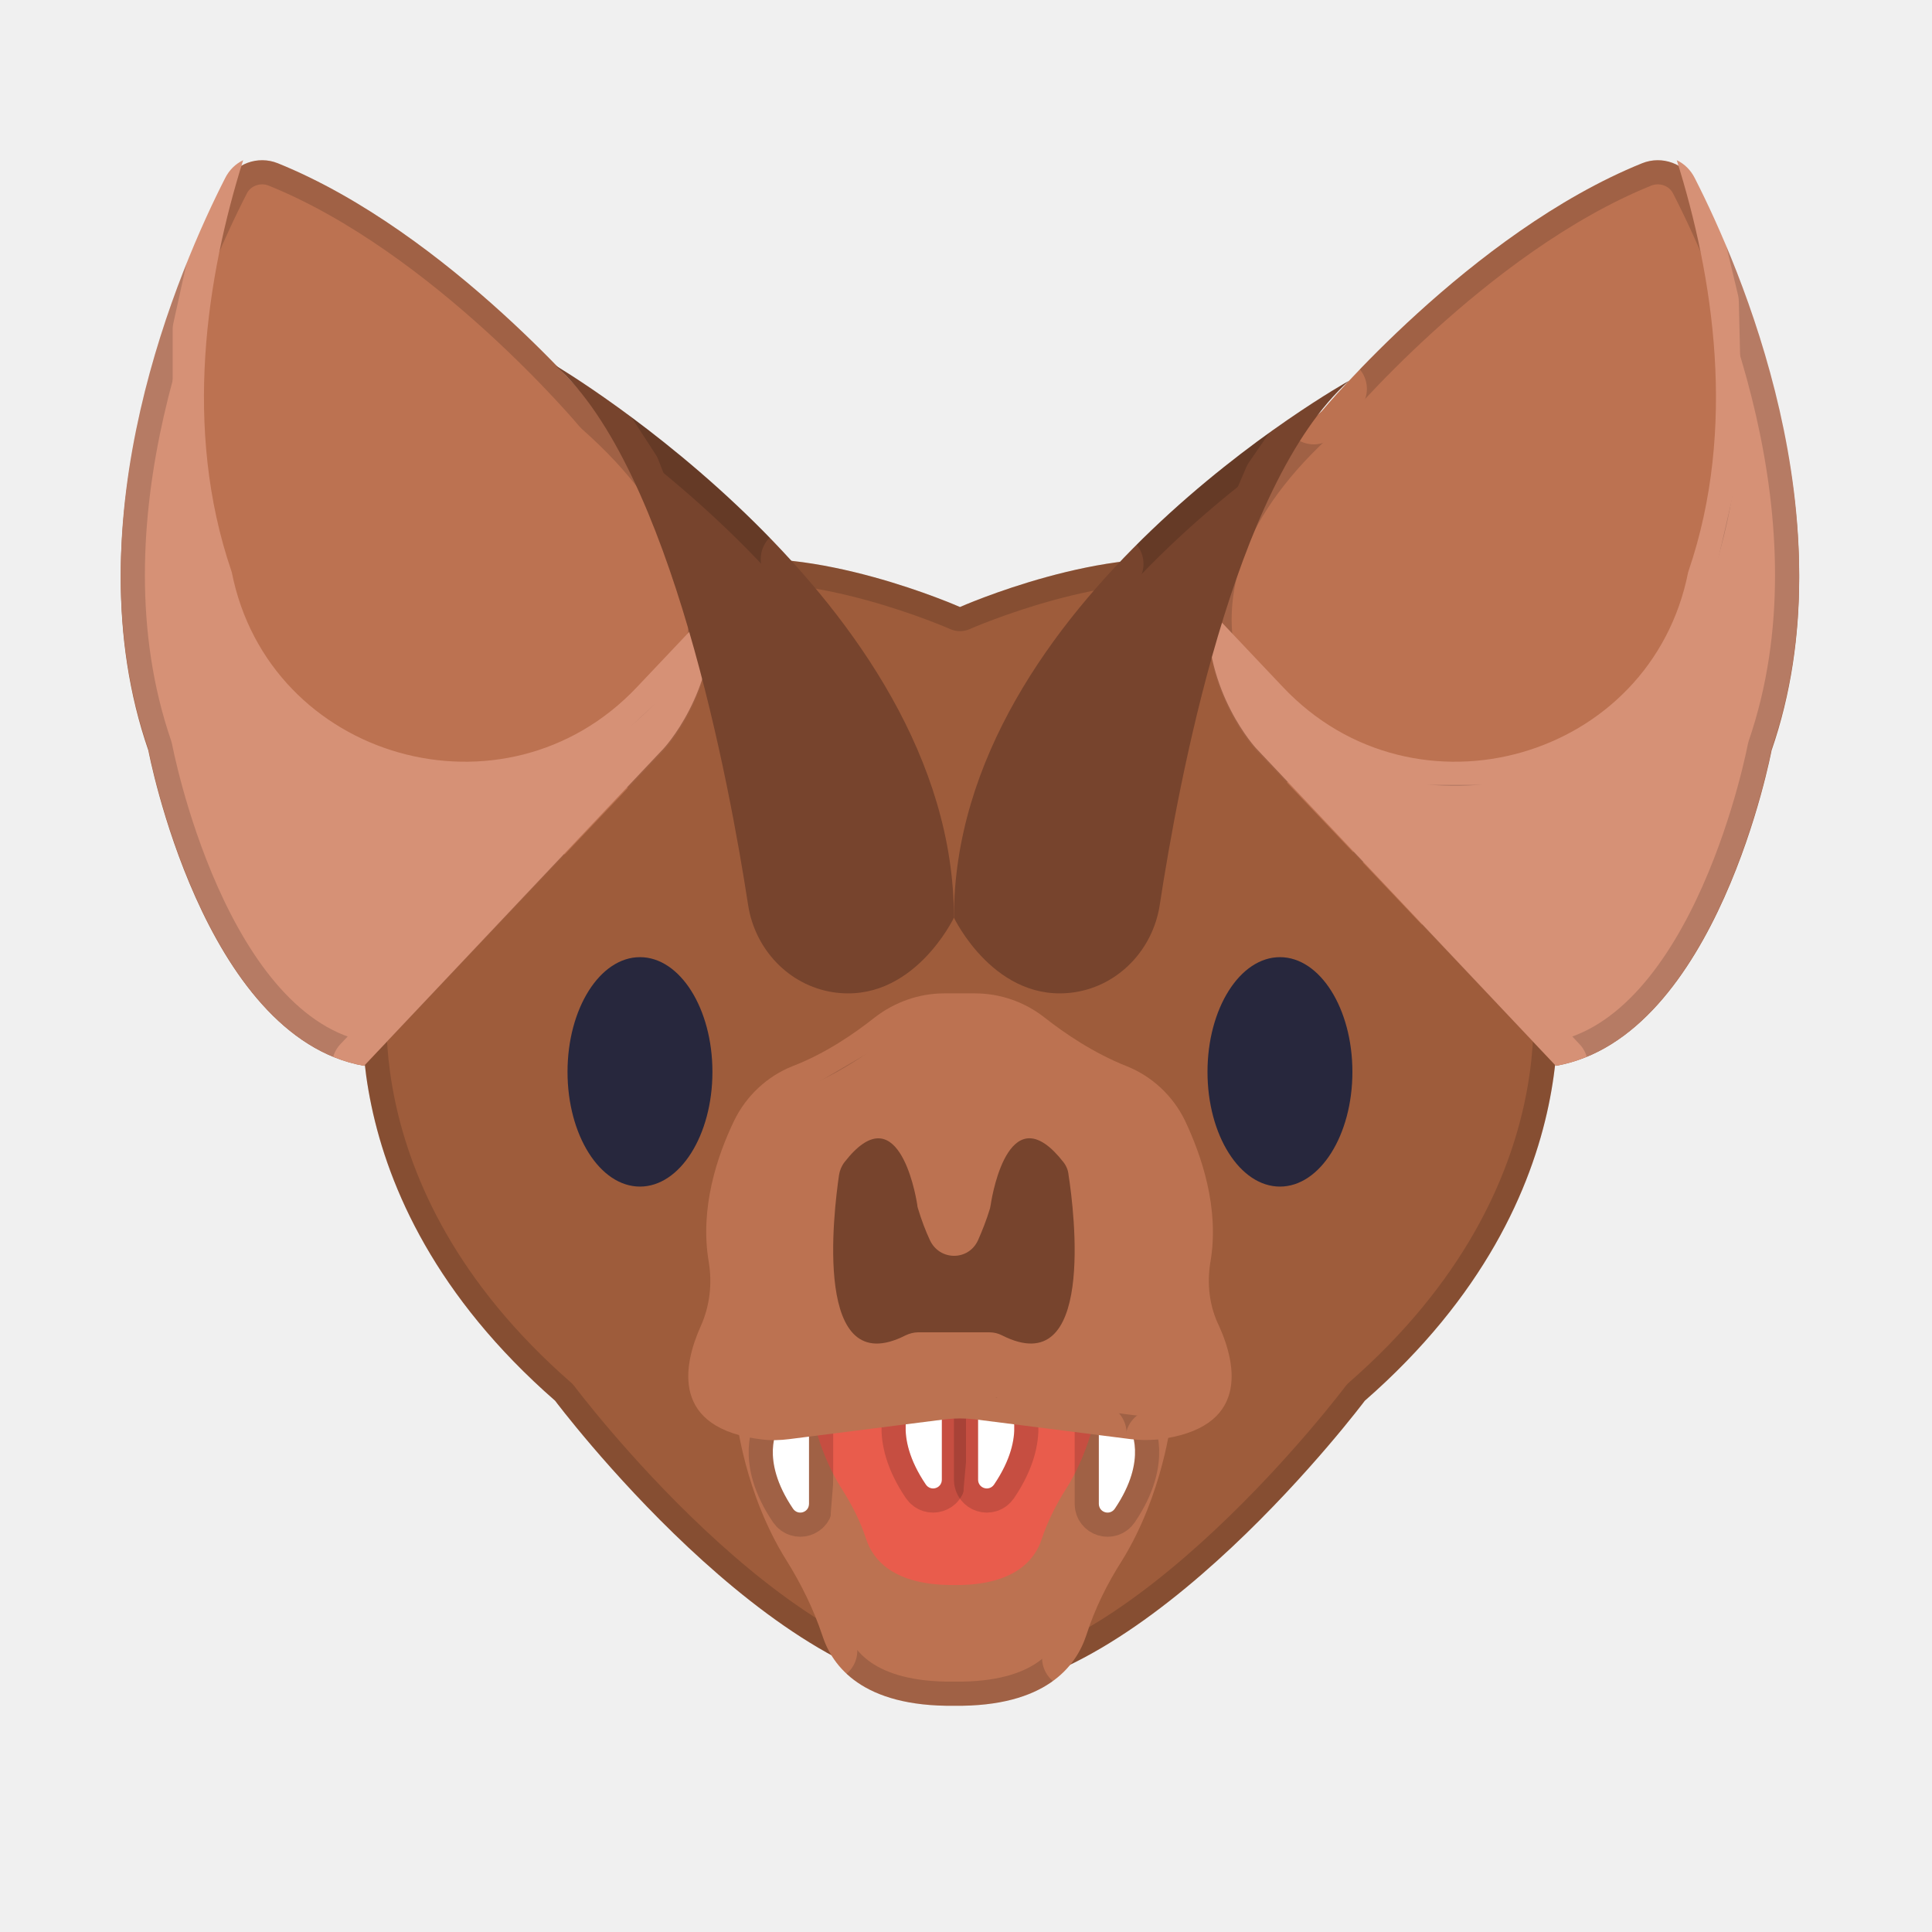
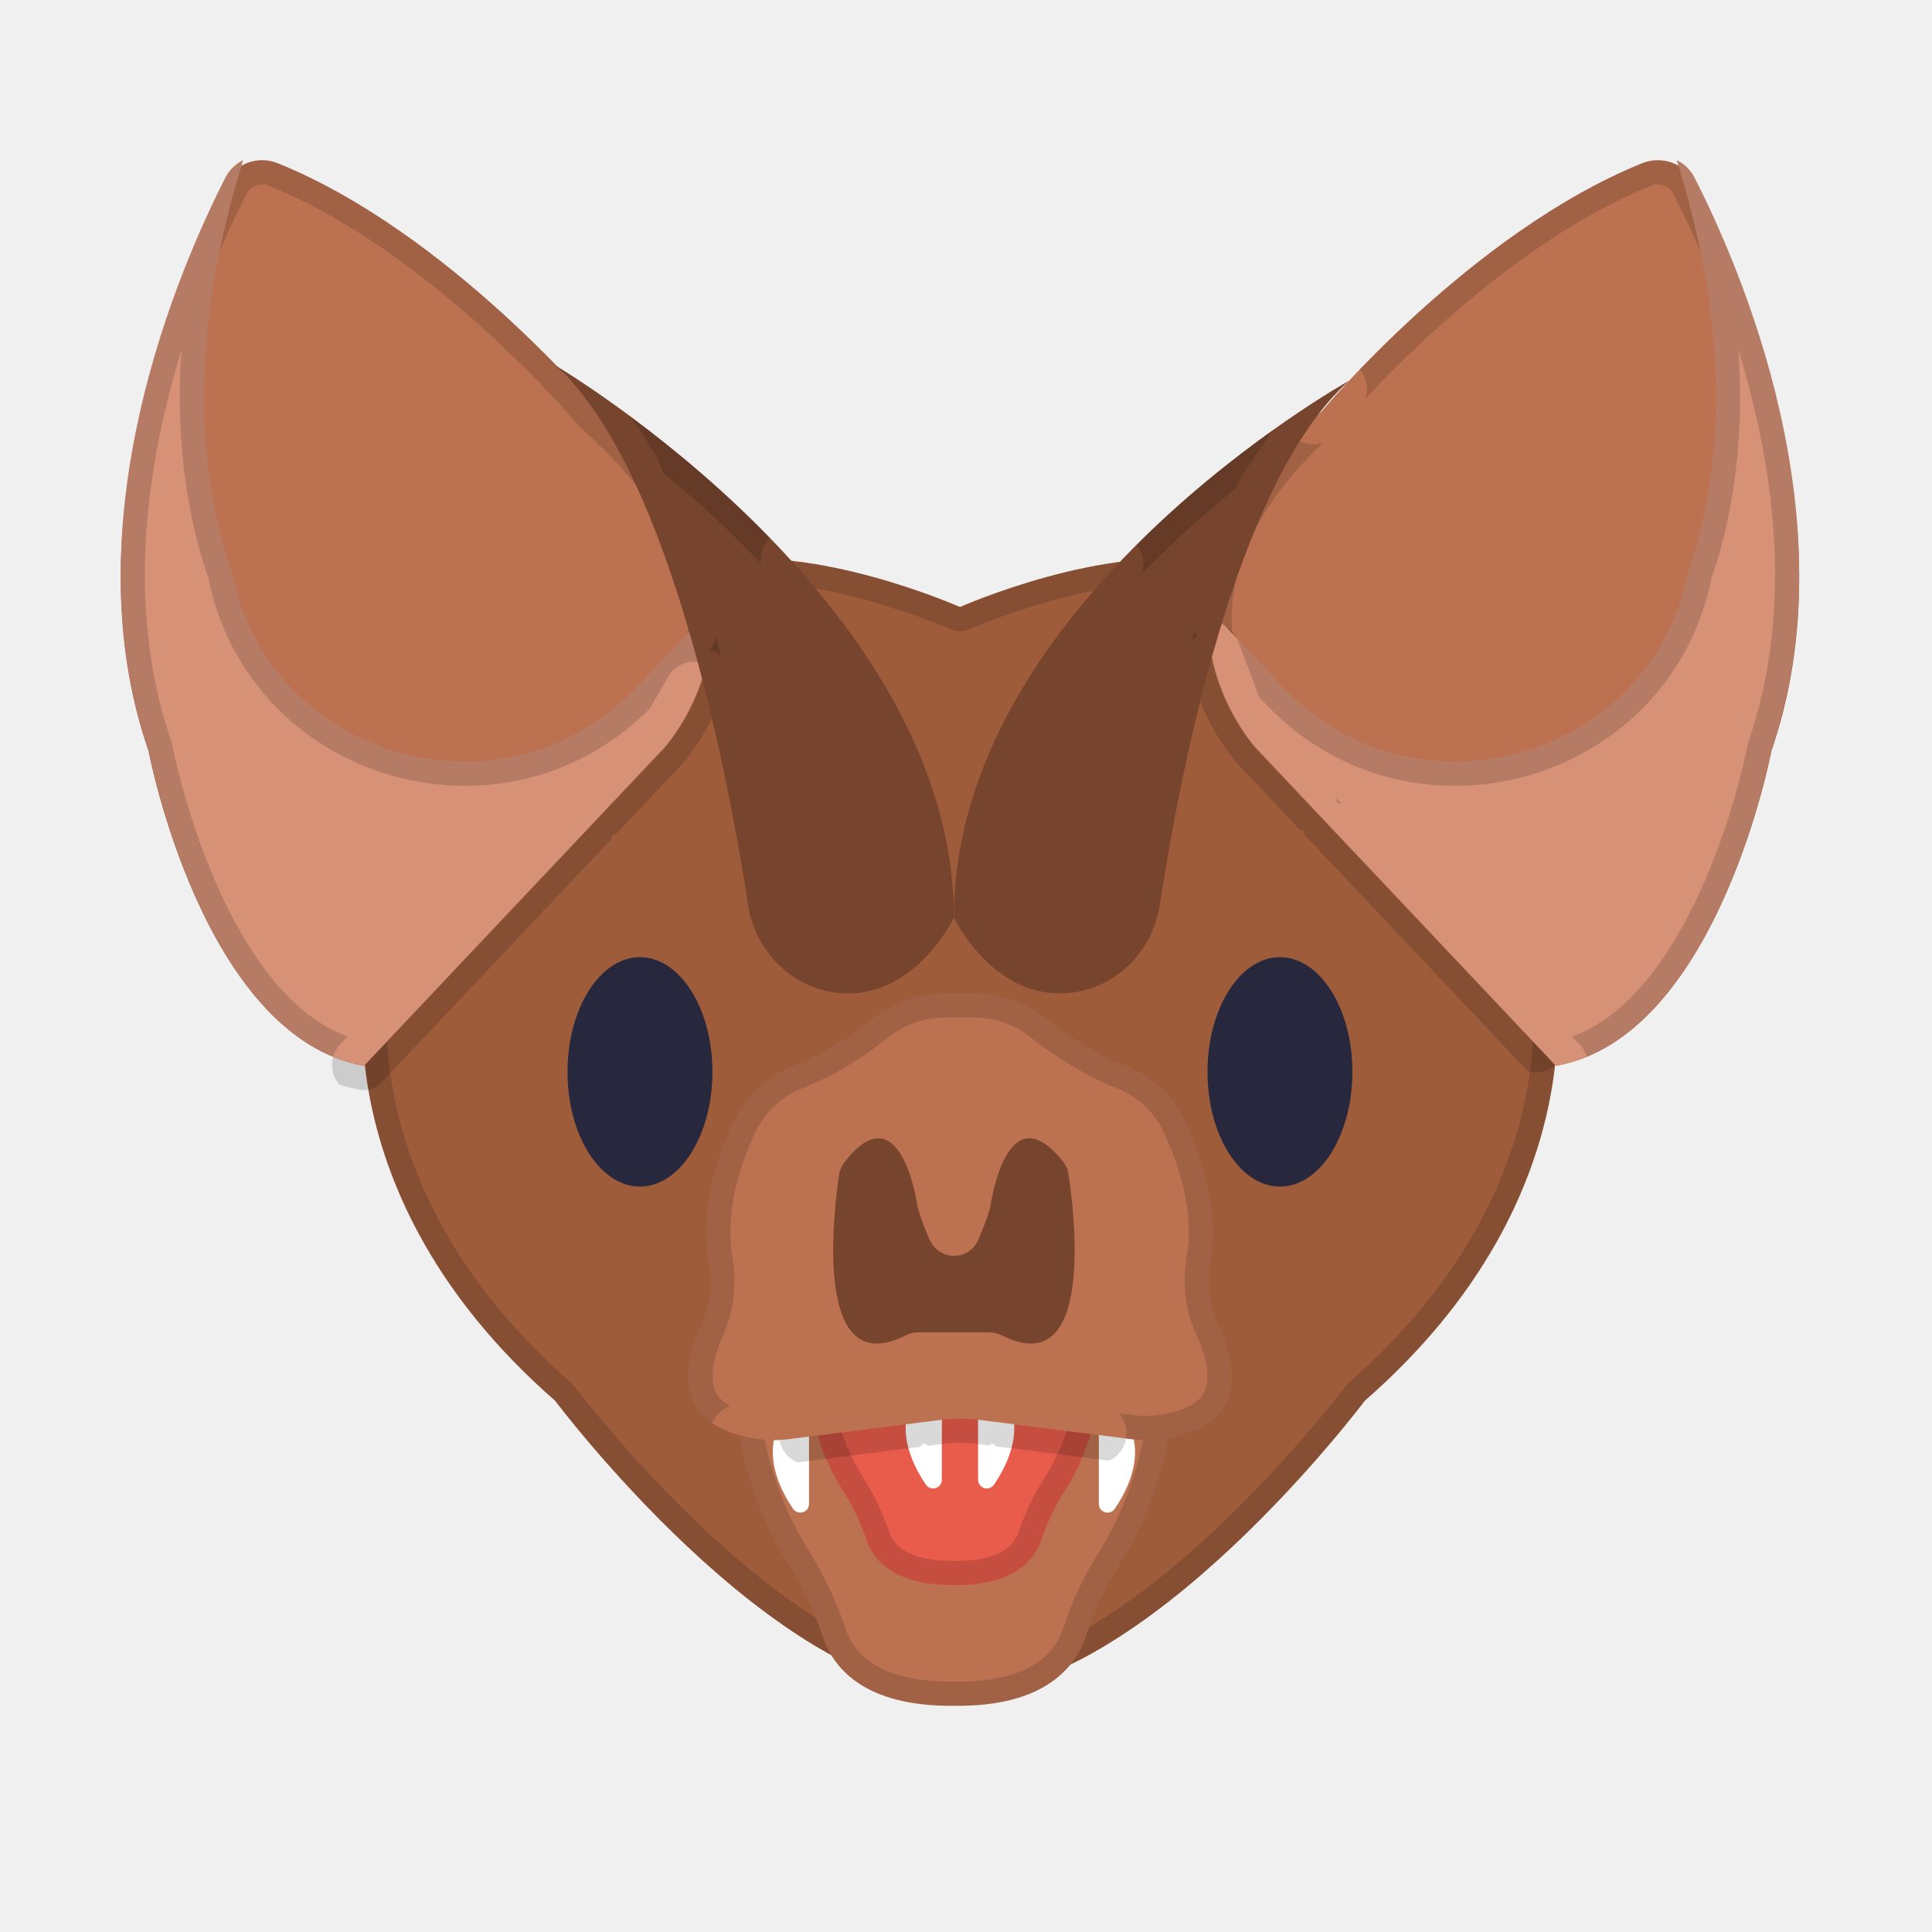
<svg xmlns="http://www.w3.org/2000/svg" id="Layer_1" viewBox="0 0 160 160">
  <style>.abl{fill:none;stroke:#000;stroke-opacity:0.15;stroke-width:4;stroke-linejoin:round}.abc,.abk{fill:none;stroke:#000;stroke-width:5;stroke-linecap:round;stroke-linejoin:round}.abk{stroke:#fff}</style>
  <defs>
    <style>.cls-1{fill:#fff;}.cls-2{fill:#bc7251;}.cls-3{fill:#d69176;}.cls-4{fill:#e95c4c;}.cls-5{fill:#9e5c3b;}.cls-6{fill:#77442d;}.cls-7{fill:#27273d;}</style>
  </defs>
  <g id="Avatars">
    <g id="Artboard">
      <g id="Animals">
        <g id="Group-3">
          <g fill="#9e5c3b">
            <path d="M128.635,80.066c-12.208-2.402-28.333-33.445-28.333-33.445-8.594-1.763-20.802,3.649-20.802,3.649,0,0-12.208-5.412-20.802-3.649,0,0-16.125,31.043-28.333,33.445,0,0-4.16,18.669,15.609,35.938,0,0,18.19,24.263,33.526,24.263s33.526-24.263,33.526-24.263c19.769-17.27,15.609-35.938,15.609-35.938Z" id="ab0" />
          </g>
          <mask id="am0" maskUnits="userSpaceOnUse" x="-40" y="-40" width="240" height="240">
            <use href="#ab0" fill="#fff" />
          </mask>
          <use class="abl" href="#ab0" mask="url(#am0)" />
          <g fill="#bc7251">
            <path d="M104.051,62.149s-12.05-12.684,5.416-28.103c0,0,12.324-14.788,26.534-20.529,1.643-.661,3.56.03,4.351,1.623,3.712,7.244,12.902,28.103,6.36,47.008,0,0-4.473,23.745-17.862,26.119l-24.799-26.119Z" id="ab1" />
          </g>
          <mask id="am1" maskUnits="userSpaceOnUse" x="-40" y="-40" width="240" height="240">
            <use href="#ab1" fill="#fff" />
-             <polyline class="abc" points="116.0,74.8 114.5,73.3" />
-             <polyline class="abc" points="110.3,68.8 108.2,66.7" />
            <polyline class="abc" points="108.8,34.3 110.7,32.2" />
          </mask>
          <use class="abl" href="#ab1" mask="url(#am1)" />
          <ellipse class="cls-7" cx="53" cy="88.768" rx="6" ry="9.5" />
          <g fill="#bc7251">
            <path d="M97,117.516l-18-2.249-18,2.249s.668,6.191,4.128,11.705c1.214,1.941,2.246,4.035,2.975,6.222.82,2.557,3.339,5.914,10.927,5.822,7.558.092,10.078-3.265,10.927-5.822.698-2.187,1.73-4.282,2.975-6.222,3.4-5.514,4.067-11.705,4.067-11.705Z" id="ab3" />
          </g>
          <mask id="am3" maskUnits="userSpaceOnUse" x="-40" y="-40" width="240" height="240">
            <use href="#ab3" fill="#fff" />
-             <polyline class="abc" points="68.5,136.7 62.5,124.3 61.2,119.0" />
-             <polyline class="abc" points="96.5,119.0 94.5,126.0 88.8,137.3" />
          </mask>
          <use class="abl" href="#ab3" mask="url(#am3)" />
-           <path class="cls-4" d="M91,115.729l-12-1.461-12,1.461s.449,4.056,2.753,7.635c.808,1.282,1.496,2.624,1.975,4.086.539,1.67,2.214,3.847,7.272,3.817,5.027.06,6.733-2.117,7.272-3.817.479-1.431,1.167-2.803,1.975-4.086,2.304-3.579,2.753-7.635,2.753-7.635Z" />
+           <g fill="#e95c4c">
+             <path d="M91,115.729l-12-1.461-12,1.461s.449,4.056,2.753,7.635c.808,1.282,1.496,2.624,1.975,4.086.539,1.67,2.214,3.847,7.272,3.817,5.027.06,6.733-2.117,7.272-3.817.479-1.431,1.167-2.803,1.975-4.086,2.304-3.579,2.753-7.635,2.753-7.635Z" id="ab4" />
+           </g>
+           <mask id="am4" maskUnits="userSpaceOnUse" x="-40" y="-40" width="240" height="240">
+             <use href="#ab4" fill="#fff" />
+           </mask>
+           <use class="abl" href="#ab4" mask="url(#am4)" />
          <ellipse class="cls-7" cx="106" cy="88.768" rx="6" ry="9.5" />
          <g fill="#bc7251">
            <path d="M54.949,62.149s12.05-12.684-5.416-28.103c0,0-12.324-14.788-26.534-20.529-1.643-.661-3.56.03-4.351,1.623-3.712,7.244-12.902,28.103-6.36,47.008,0,0,4.473,23.745,17.862,26.119l24.799-26.119Z" id="ab6" />
          </g>
          <mask id="am6" maskUnits="userSpaceOnUse" x="-40" y="-40" width="240" height="240">
            <use href="#ab6" fill="#fff" />
-             <polyline class="abc" points="50.2,67.0 48.3,68.8" />
          </mask>
          <use class="abl" href="#ab6" mask="url(#am6)" />
          <g fill="#d69176">
            <path d="M54.939,62.009l-24.794,26.259c-13.385-2.387-17.857-26.259-17.857-26.259-6.541-19.007,2.647-39.978,6.358-47.26.335-.665.852-1.178,1.491-1.481-3.012,9.579-5.02,22.18-.973,34.025,0,0,0,.03.03.091,3.073,15.562,22.634,21.092,33.555,9.519l6.236-6.587c.304,7.071-4.046,11.694-4.046,11.694Z" id="ab7" />
          </g>
          <mask id="am7" maskUnits="userSpaceOnUse" x="-40" y="-40" width="240" height="240">
            <use href="#ab7" fill="#fff" />
-             <polyline class="abc" points="19.8,13.7 16.8,27.3 16.8,37.7 19.8,50.3 23.2,56.0 25.7,58.5 31.7,61.8 35.7,62.8 40.7,62.8 45.0,61.8 49.0,59.8 56.7,52.5" />
-             <polyline class="abc" points="57.8,56.0 56.8,59.0 53.8,63.0 30.0,88.2" />
+             <polyline class="abc" points="57.5,57.3 55.2,61.3" />
+             <polyline class="abc" points="55.0,61.5 50.2,66.7" />
+             <polyline class="abc" points="48.2,69.0 44.2,73.0" />
+             <polyline class="abc" points="42.5,75.0 37.8,79.7" />
+             <polyline class="abc" points="37.7,79.8 30.0,88.2" />
          </mask>
          <use class="abl" href="#ab7" mask="url(#am7)" />
+           <mask id="ao7" maskUnits="userSpaceOnUse" x="-40" y="-40" width="240" height="240">
+             <polyline class="abk" points="57.5,57.3 55.2,61.3" />
+             <polyline class="abk" points="55.0,61.5 50.2,66.7" />
+             <polyline class="abk" points="48.2,69.0 44.2,73.0" />
+             <polyline class="abk" points="42.5,75.0 37.8,79.7" />
+             <polyline class="abk" points="37.7,79.8 30.0,88.2" />
+             <use href="#ab7" fill="#000" />
+           </mask>
+           <use class="abl" href="#ab7" mask="url(#ao7)" />
          <g fill="#d69176">
            <path d="M104.061,62.009l24.794,26.259c13.385-2.387,17.857-26.259,17.857-26.259,6.541-19.007-2.647-39.978-6.358-47.26-.335-.665-.852-1.178-1.491-1.481,3.012,9.579,5.02,22.18.973,34.025,0,0,0,.03-.03.091-3.073,15.562-22.634,21.092-33.555,9.519l-6.236-6.587c-.304,7.071,4.046,11.694,4.046,11.694Z" id="ab8" />
          </g>
          <mask id="am8" maskUnits="userSpaceOnUse" x="-40" y="-40" width="240" height="240">
            <use href="#ab8" fill="#fff" />
-             <polyline class="abc" points="129.0,88.2 102.2,59.7" />
+             <polyline class="abc" points="129.0,88.2 127.3,86.5" />
+             <polyline class="abc" points="127.2,86.3 121.0,79.8" />
+             <polyline class="abc" points="120.8,79.7 116.2,75.0" />
+             <polyline class="abc" points="114.5,73.0 110.5,69.0" />
+             <polyline class="abc" points="108.2,66.3 102.2,59.7" />
            <polyline class="abc" points="102.2,59.3 100.2,54.0" />
-             <polyline class="abc" points="101.0,51.5 109.7,59.8 116.0,62.5 124.7,62.5 129.3,60.8 133.3,58.2 136.5,54.7 138.8,50.3 141.8,37.3 141.5,25.0 138.8,13.7" />
          </mask>
          <use class="abl" href="#ab8" mask="url(#am8)" />
+           <mask id="ao8" maskUnits="userSpaceOnUse" x="-40" y="-40" width="240" height="240">
+             <polyline class="abk" points="127.2,86.3 121.0,79.8" />
+             <polyline class="abk" points="120.8,79.7 116.2,75.0" />
+             <polyline class="abk" points="114.5,73.0 110.5,69.0" />
+             <polyline class="abk" points="108.2,66.3 102.2,59.7" />
+             <polyline class="abk" points="102.2,59.3 100.2,54.0" />
+             <use href="#ab8" fill="#000" />
+           </mask>
+           <use class="abl" href="#ab8" mask="url(#ao8)" />
          <g fill="#77442d">
            <path d="M46,30.268s33,19.447,33,45.73c0,0-3.426,7.198-10.038,6.17-3.637-.575-6.432-3.539-7.003-7.198-1.533-9.981-6.342-36.112-15.959-44.701Z" id="ab9" />
          </g>
          <mask id="am9" maskUnits="userSpaceOnUse" x="-40" y="-40" width="240" height="240">
            <use href="#ab9" fill="#fff" />
-             <polyline class="abc" points="70.7,82.2 65.7,80.8 62.5,77.3 59.2,60.3 55.8,48.3 52.2,39.0 47.2,31.3" />
-             <polyline class="abc" points="65.5,46.3 73.8,57.7 76.8,64.3 78.5,70.7 78.8,76.0 77.8,77.7 74.0,81.2 70.7,82.2" />
+             <polyline class="abc" points="70.7,82.2 65.7,80.8 62.5,77.3 58.0,56.2" />
+             <polyline class="abc" points="56.8,52.3 52.2,39.0 47.2,31.3" />
+             <polyline class="abc" points="65.5,46.3 70.2,52.0 75.8,61.7 78.2,69.0 78.7,73.8" />
+             <polyline class="abc" points="78.8,74.0 78.8,76.0" />
+             <polyline class="abc" points="78.7,76.2 75.0,80.5 70.7,82.2" />
          </mask>
          <use class="abl" href="#ab9" mask="url(#am9)" />
          <g fill="#77442d">
            <path d="M111.718,31.535s-32.718,18.179-32.718,44.462c0,0,3.426,7.198,10.038,6.17,3.637-.575,6.432-3.539,7.003-7.198,1.533-9.981,6.059-34.844,15.677-43.434Z" id="ab10" />
          </g>
          <mask id="am10" maskUnits="userSpaceOnUse" x="-40" y="-40" width="240" height="240">
            <use href="#ab10" fill="#fff" />
-             <polyline class="abc" points="88.7,82.2 85.3,81.8 82.7,80.5 79.2,76.7 79.0,73.5" />
-             <polyline class="abc" points="79.2,73.3 79.5,69.0 82.0,61.5" />
+             <polyline class="abc" points="88.7,82.2 86.7,81.8" />
+             <polyline class="abc" points="86.3,81.8 82.7,80.5 79.0,76.2" />
+             <polyline class="abc" points="78.8,76.0 78.8,74.0" />
+             <polyline class="abc" points="78.8,73.7 79.2,70.7" />
+             <polyline class="abc" points="79.3,70.5 82.0,61.5" />
            <polyline class="abc" points="82.2,61.3 83.5,58.7" />
-             <polyline class="abc" points="83.5,58.3 92.2,46.7" />
-             <polyline class="abc" points="110.8,32.0 105.5,39.7 102.5,46.7 98.5,60.3 95.2,77.3 92.0,80.8 88.7,82.2" />
+             <polyline class="abc" points="83.5,58.3 86.2,54.3" />
+             <polyline class="abc" points="86.3,54.2 92.2,46.7" />
+             <polyline class="abc" points="110.8,32.0 104.8,41.0 101.2,51.3" />
+             <polyline class="abc" points="100.2,55.0 95.2,77.3 92.0,80.8 88.7,82.2" />
          </mask>
          <use class="abl" href="#ab10" mask="url(#am10)" />
-           <g fill="#fff">
-             <path d="M64.442,118.268s-1.579,2.519,1.232,6.676c.411.598,1.326.315,1.326-.409v-6.266h-2.558Z" id="ab11" />
-           </g>
-           <mask id="ao11" maskUnits="userSpaceOnUse" x="-40" y="-40" width="240" height="240">
-             <polyline class="abk" points="66.3,125.2 64.5,123.3 63.8,119.3" />
-             <polyline class="abk" points="66.8,119.0 66.3,125.2" />
-             <use href="#ab11" fill="#000" />
-           </mask>
-           <use class="abl" href="#ab11" mask="url(#ao11)" />
-           <g fill="#fff">
-             <path d="M75.442,116.268s-1.579,2.519,1.232,6.676c.411.598,1.326.315,1.326-.409v-6.266h-2.558Z" id="ab12" />
-           </g>
-           <mask id="ao12" maskUnits="userSpaceOnUse" x="-40" y="-40" width="240" height="240">
-             <polyline class="abk" points="77.3,123.2 75.5,121.3 74.8,118.0" />
-             <polyline class="abk" points="77.8,117.7 77.3,123.2" />
-             <use href="#ab12" fill="#000" />
-           </mask>
-           <use class="abl" href="#ab12" mask="url(#ao12)" />
-           <g fill="#fff">
-             <path d="M83.558,116.268s1.579,2.519-1.232,6.676c-.411.598-1.326.315-1.326-.409v-6.266h2.558Z" id="ab13" />
-           </g>
-           <mask id="ao13" maskUnits="userSpaceOnUse" x="-40" y="-40" width="240" height="240">
-             <polyline class="abk" points="81.7,123.2 80.8,122.7 80.8,117.7" />
-             <polyline class="abk" points="83.8,118.0 83.5,120.3 81.7,123.2" />
-             <use href="#ab13" fill="#000" />
-           </mask>
-           <use class="abl" href="#ab13" mask="url(#ao13)" />
-           <g fill="#fff">
-             <path d="M93.558,118.268s1.579,2.519-1.232,6.676c-.411.598-1.326.315-1.326-.409v-6.266h2.558Z" id="ab14" />
-           </g>
-           <mask id="ao14" maskUnits="userSpaceOnUse" x="-40" y="-40" width="240" height="240">
-             <polyline class="abk" points="91.7,125.2 90.8,124.7 90.8,119.0" />
-             <polyline class="abk" points="93.8,119.3 93.5,122.3 91.7,125.2" />
-             <use href="#ab14" fill="#000" />
-           </mask>
-           <use class="abl" href="#ab14" mask="url(#ao14)" />
+           <path class="cls-1" d="M64.442,118.268s-1.579,2.519,1.232,6.676c.411.598,1.326.315,1.326-.409v-6.266h-2.558Z" />
+           <path class="cls-1" d="M75.442,116.268s-1.579,2.519,1.232,6.676c.411.598,1.326.315,1.326-.409v-6.266h-2.558Z" />
+           <path class="cls-1" d="M83.558,116.268s1.579,2.519-1.232,6.676c-.411.598-1.326.315-1.326-.409v-6.266h2.558Z" />
+           <path class="cls-1" d="M93.558,118.268s1.579,2.519-1.232,6.676c-.411.598-1.326.315-1.326-.409v-6.266h2.558Z" />
          <g fill="#bc7251">
            <path d="M100.244,104.501c.756-4.435-.726-8.779-2.117-11.716-.998-2.038-2.722-3.656-4.838-4.495-2.722-1.079-5.141-2.727-6.774-4.015-1.633-1.288-3.659-2.008-5.776-2.008h-2.54c-2.087,0-4.113.719-5.776,2.008-1.663,1.318-4.052,2.966-6.774,4.015-2.117.839-3.84,2.457-4.838,4.495-1.421,2.936-2.873,7.281-2.117,11.716.302,1.798.091,3.656-.665,5.334-1.451,3.236-2.51,8.48,5.11,9.379.726.09,1.482.06,2.207-.03l12.973-1.648c.786-.09,1.572-.09,2.359,0l12.973,1.648c.726.09,1.482.09,2.207.03,7.62-.899,6.562-6.143,5.11-9.379-.816-1.648-1.028-3.506-.726-5.334Z" id="ab15" />
          </g>
          <mask id="am15" maskUnits="userSpaceOnUse" x="-40" y="-40" width="240" height="240">
            <use href="#ab15" fill="#fff" />
            <polyline class="abc" points="90.8,118.7 84.0,117.8" />
            <polyline class="abc" points="80.7,117.5 78.0,117.5" />
            <polyline class="abc" points="74.7,117.8 67.0,118.8" />
-             <polyline class="abc" points="63.7,119.2 59.0,117.8 56.8,115.0 56.8,112.7 58.5,108.0 58.5,98.7 60.5,92.7 63.0,89.5 75.0,82.5 83.8,82.7" />
-             <polyline class="abc" points="84.0,82.8 96.2,90.0" />
-             <polyline class="abc" points="96.3,90.2 98.8,94.3 100.2,99.0 99.8,106.3 101.8,115.0 99.7,117.8 95.7,119.2" />
+             <polyline class="abc" points="63.7,119.2 61.3,118.8" />
          </mask>
          <use class="abl" href="#ab15" mask="url(#am15)" />
+           <mask id="ao15" maskUnits="userSpaceOnUse" x="-40" y="-40" width="240" height="240">
+             <polyline class="abk" points="90.8,118.7 84.0,117.8" />
+             <polyline class="abk" points="80.7,117.5 78.0,117.5" />
+             <polyline class="abk" points="74.7,117.8 67.0,118.8" />
+             <use href="#ab15" fill="#000" />
+           </mask>
+           <use class="abl" href="#ab15" mask="url(#ao15)" />
          <path class="cls-6" d="M88.073,96.247c-4.377-5.593-5.846,2.317-6.026,3.522-.03.093-.03.216-.06.309-.3.989-.66,1.885-.989,2.626-.779,1.73-3.178,1.73-3.987,0-.36-.772-.69-1.638-.989-2.626-.03-.093-.06-.216-.06-.309-.18-1.174-1.679-9.115-6.026-3.522-.24.309-.39.68-.45,1.051-.45,3.09-2.188,17.211,5.516,13.287.33-.154.69-.247,1.019-.247h5.936c.36,0,.72.093,1.019.247,7.735,3.924,5.996-10.228,5.516-13.287-.03-.371-.18-.742-.42-1.051Z" />
        </g>
      </g>
    </g>
  </g>
</svg>
